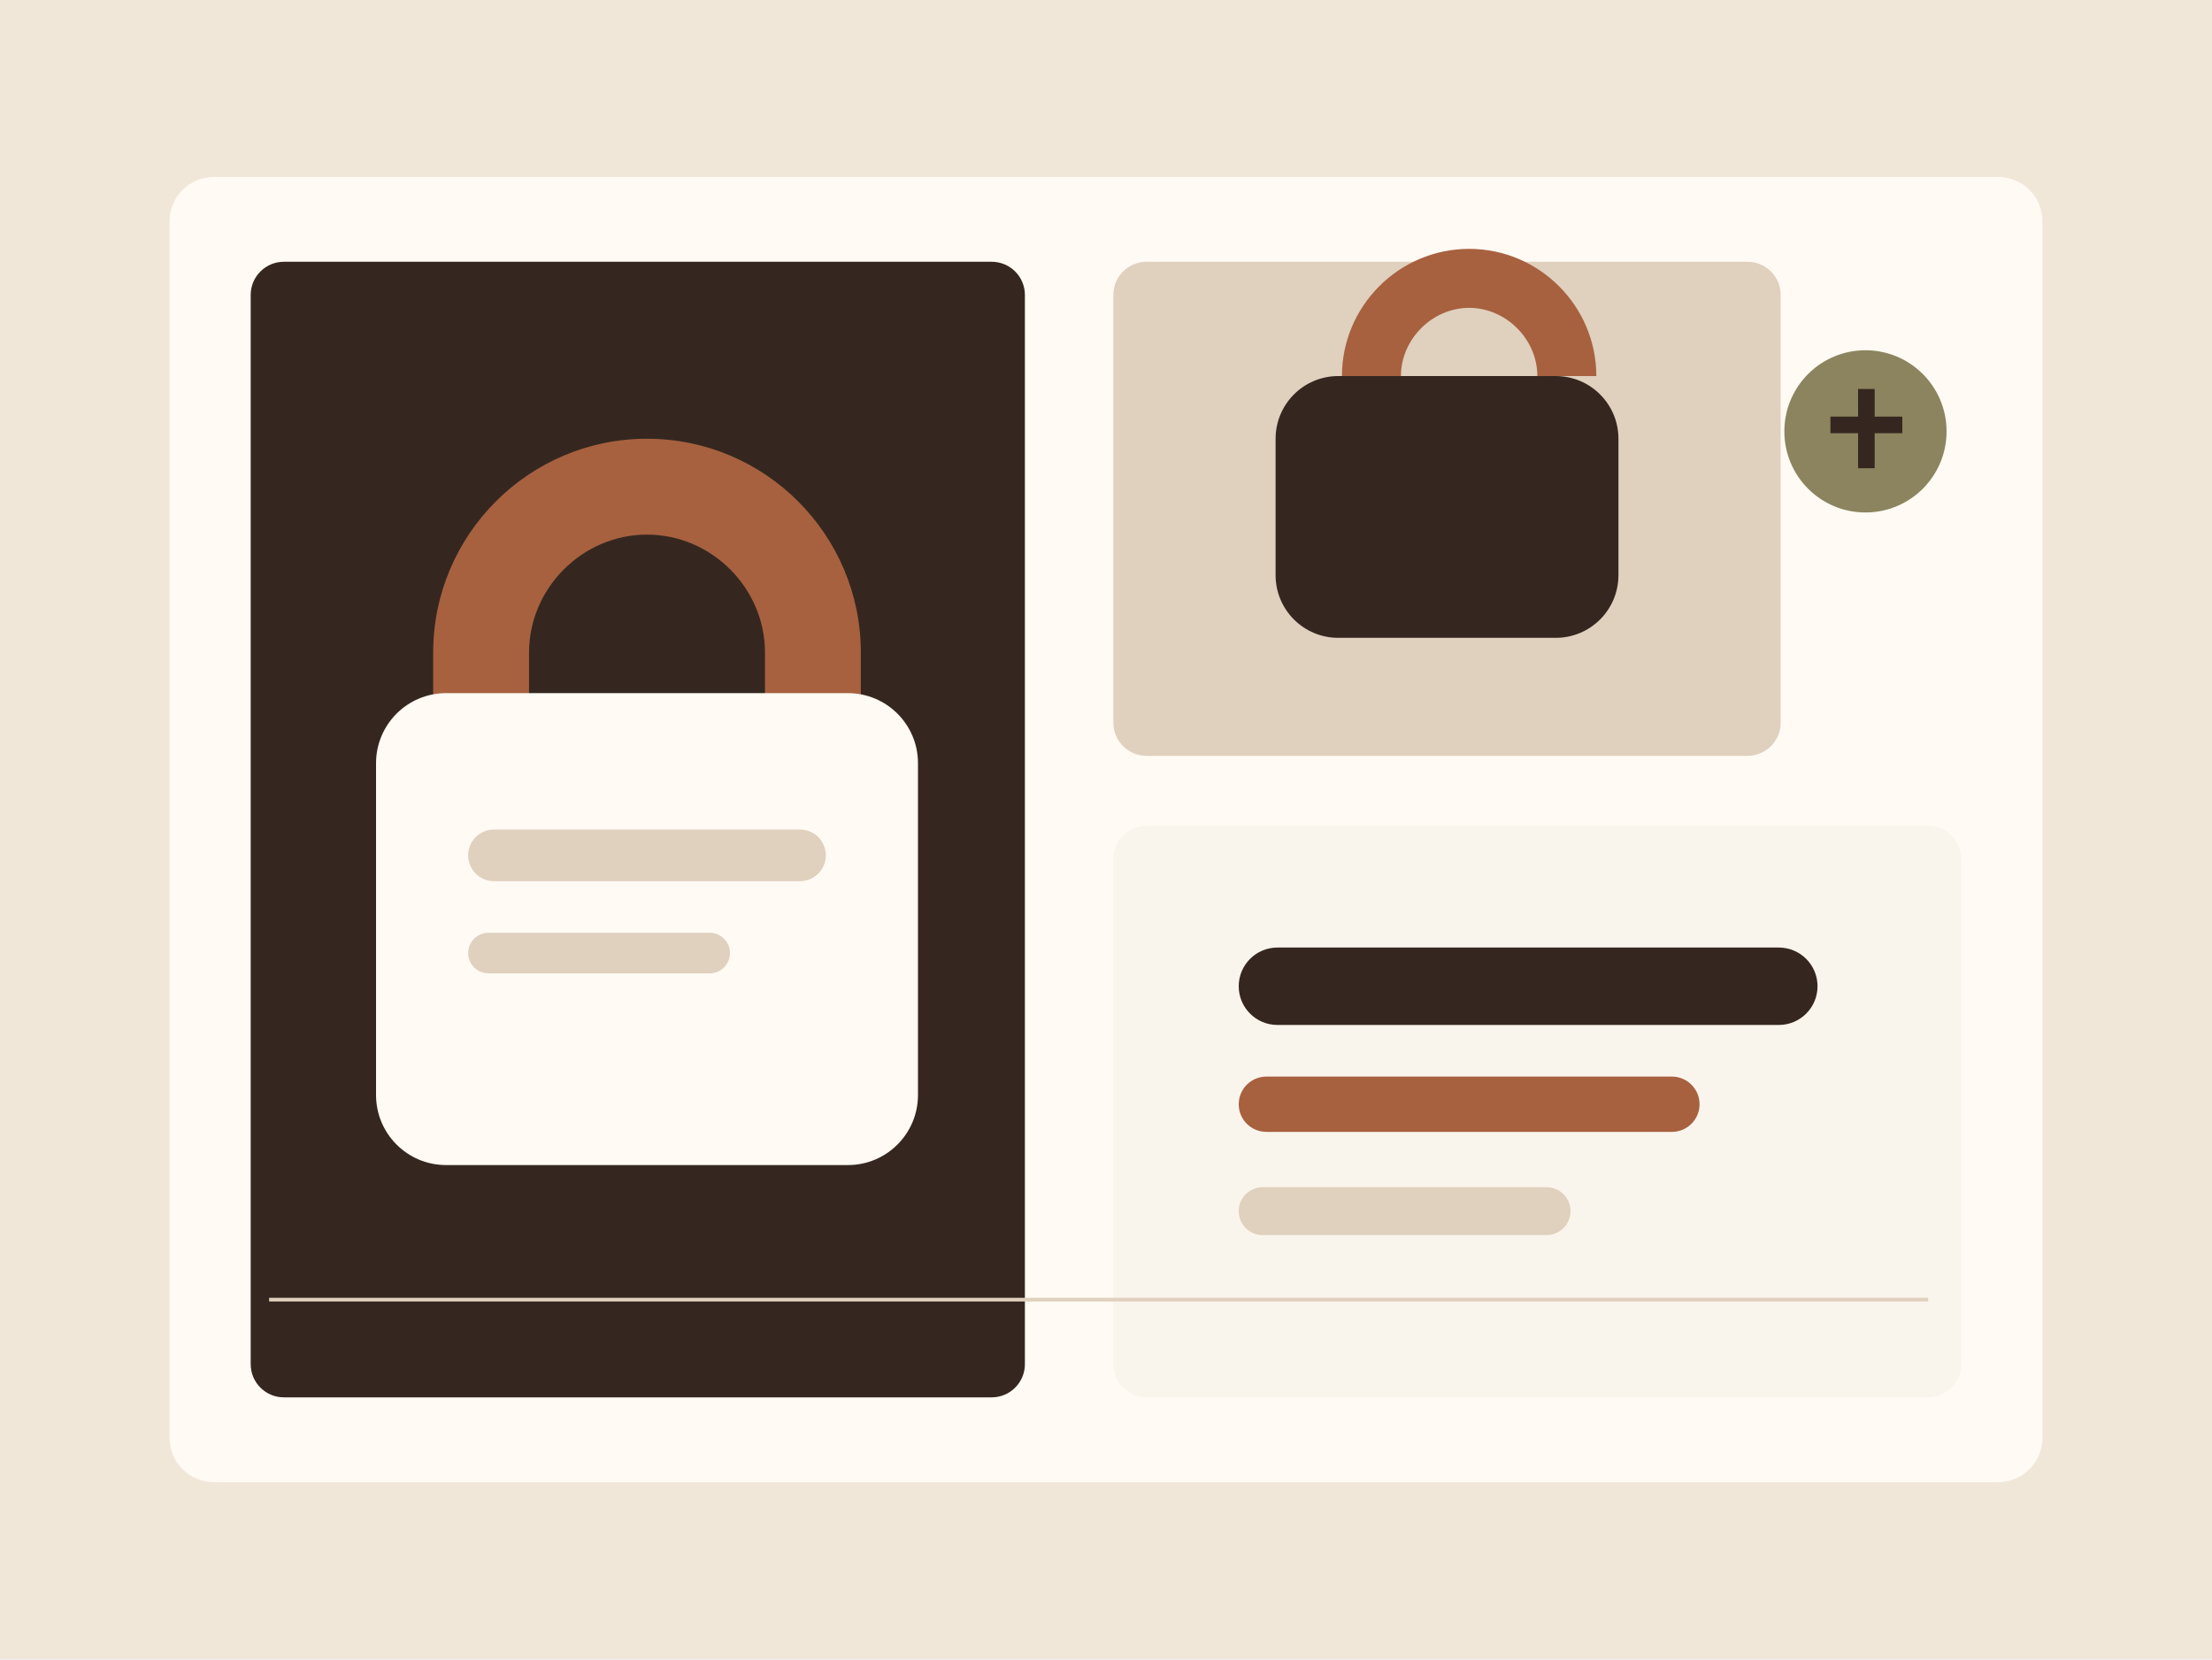
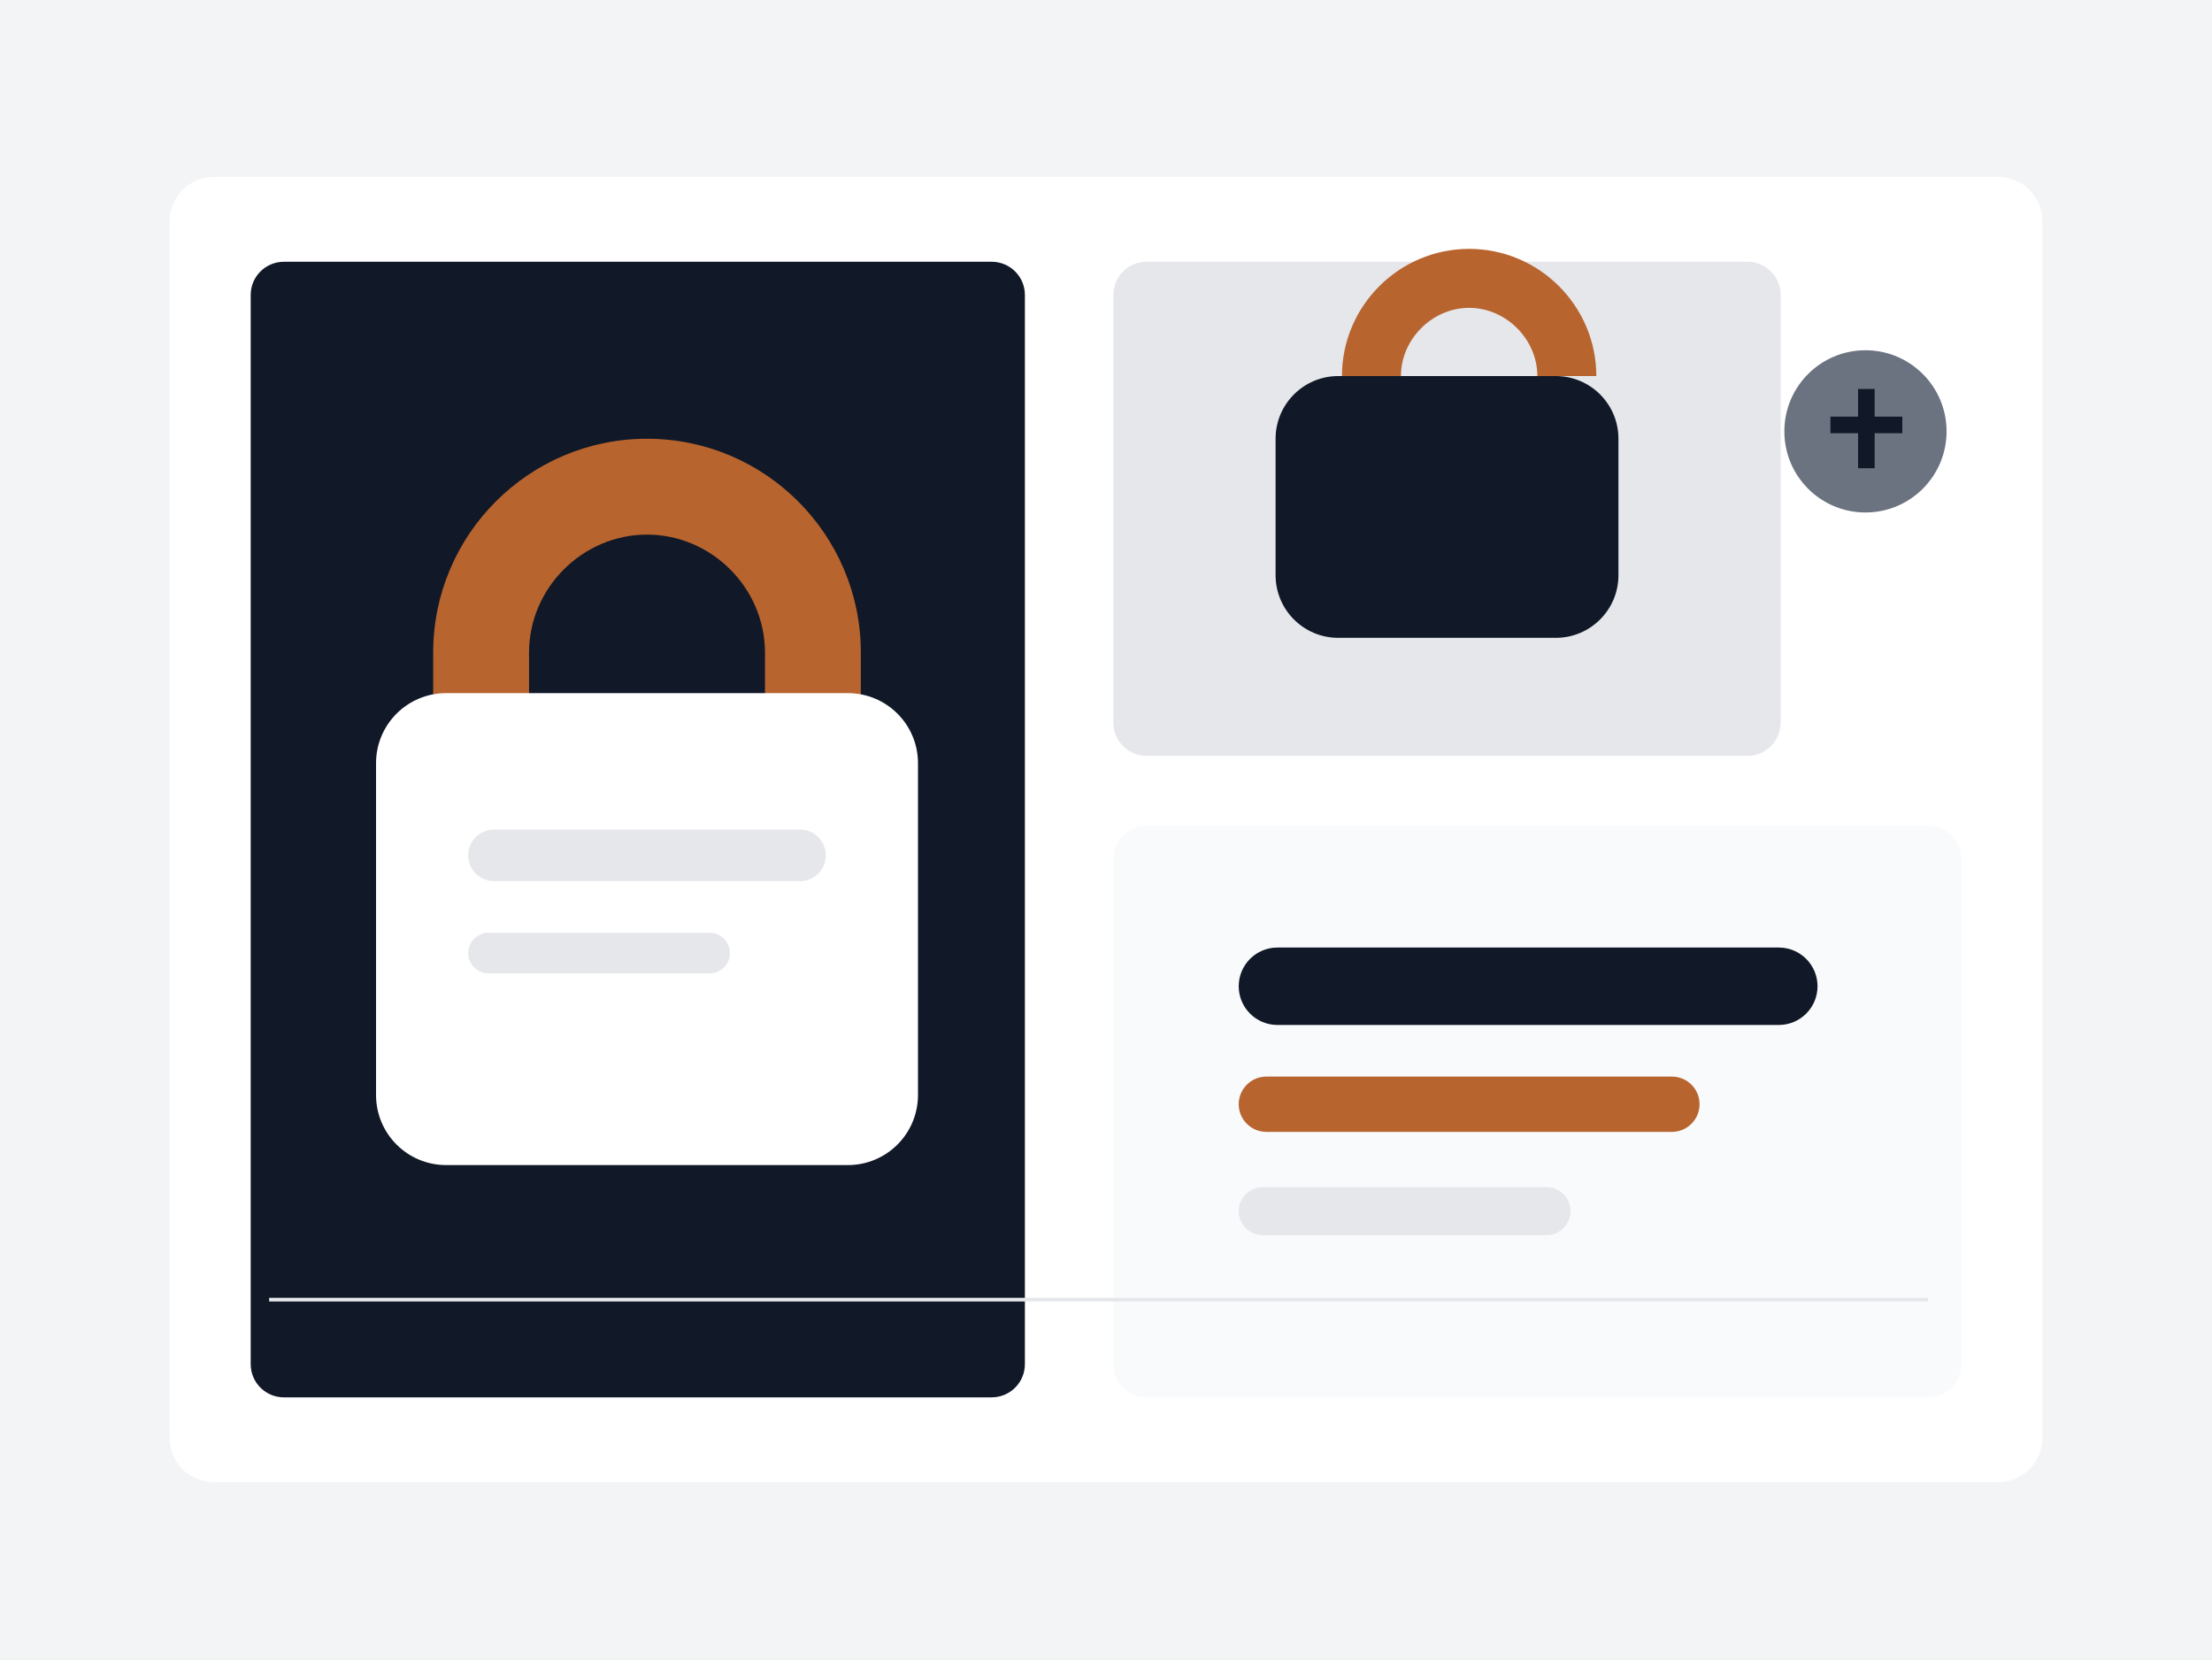
<svg xmlns="http://www.w3.org/2000/svg" width="1200" height="900" viewBox="0 0 1200 900" fill="none">
-   <rect width="1200" height="900" fill="#f1e7d9" />
-   <rect x="92" y="96" width="1016" height="708" rx="24" fill="#fffaf3" />
-   <rect x="136" y="142" width="420" height="616" rx="18" fill="#352720" />
-   <rect x="604" y="142" width="362" height="268" rx="18" fill="#e0d0be" />
-   <rect x="604" y="448" width="460" height="310" rx="18" fill="#faf5ec" />
-   <path d="M235 354c0-64 52-116 116-116s116 52 116 116v42h-52v-42c0-35-29-64-64-64s-64 29-64 64v42h-52v-42Z" fill="#a7613f" />
-   <rect x="204" y="376" width="294" height="256" rx="38" fill="#fffaf3" />
-   <rect x="254" y="450" width="194" height="28" rx="14" fill="#e0d0be" />
-   <rect x="254" y="506" width="142" height="22" rx="11" fill="#e0d0be" />
-   <rect x="692" y="204" width="186" height="142" rx="34" fill="#352720" />
-   <path d="M728 204c0-38 31-69 69-69s69 31 69 69h-32c0-20-17-37-37-37s-37 17-37 37h-32Z" fill="#a7613f" />
-   <rect x="672" y="514" width="314" height="42" rx="21" fill="#352720" />
-   <rect x="672" y="584" width="250" height="30" rx="15" fill="#a7613f" />
-   <rect x="672" y="644" width="180" height="26" rx="13" fill="#e0d0be" />
-   <rect x="146" y="704" width="900" height="2" fill="#e0d0be" />
-   <circle cx="1012" cy="234" r="44" fill="#8c845f" />
-   <path d="M1008 211h9v43h-9v-43Zm-15 15h39v9h-39v-9Z" fill="#352720" />
+   <rect width="1200" height="900" fill="#f3f4f6" />
+   <rect x="92" y="96" width="1016" height="708" rx="24" fill="#ffffff" />
+   <rect x="136" y="142" width="420" height="616" rx="18" fill="#111827" />
+   <rect x="604" y="142" width="362" height="268" rx="18" fill="#e5e7eb" />
+   <rect x="604" y="448" width="460" height="310" rx="18" fill="#f8fafc" />
+   <path d="M235 354c0-64 52-116 116-116s116 52 116 116v42h-52v-42c0-35-29-64-64-64s-64 29-64 64v42h-52v-42Z" fill="#b8642f" />
+   <rect x="204" y="376" width="294" height="256" rx="38" fill="#ffffff" />
+   <rect x="254" y="450" width="194" height="28" rx="14" fill="#e5e7eb" />
+   <rect x="254" y="506" width="142" height="22" rx="11" fill="#e5e7eb" />
+   <rect x="692" y="204" width="186" height="142" rx="34" fill="#111827" />
+   <path d="M728 204c0-38 31-69 69-69s69 31 69 69h-32c0-20-17-37-37-37s-37 17-37 37h-32Z" fill="#b8642f" />
+   <rect x="672" y="514" width="314" height="42" rx="21" fill="#111827" />
+   <rect x="672" y="584" width="250" height="30" rx="15" fill="#b8642f" />
+   <rect x="672" y="644" width="180" height="26" rx="13" fill="#e5e7eb" />
+   <rect x="146" y="704" width="900" height="2" fill="#e5e7eb" />
+   <circle cx="1012" cy="234" r="44" fill="#6b7280" />
+   <path d="M1008 211h9v43h-9v-43Zm-15 15h39v9h-39v-9Z" fill="#111827" />
</svg>
